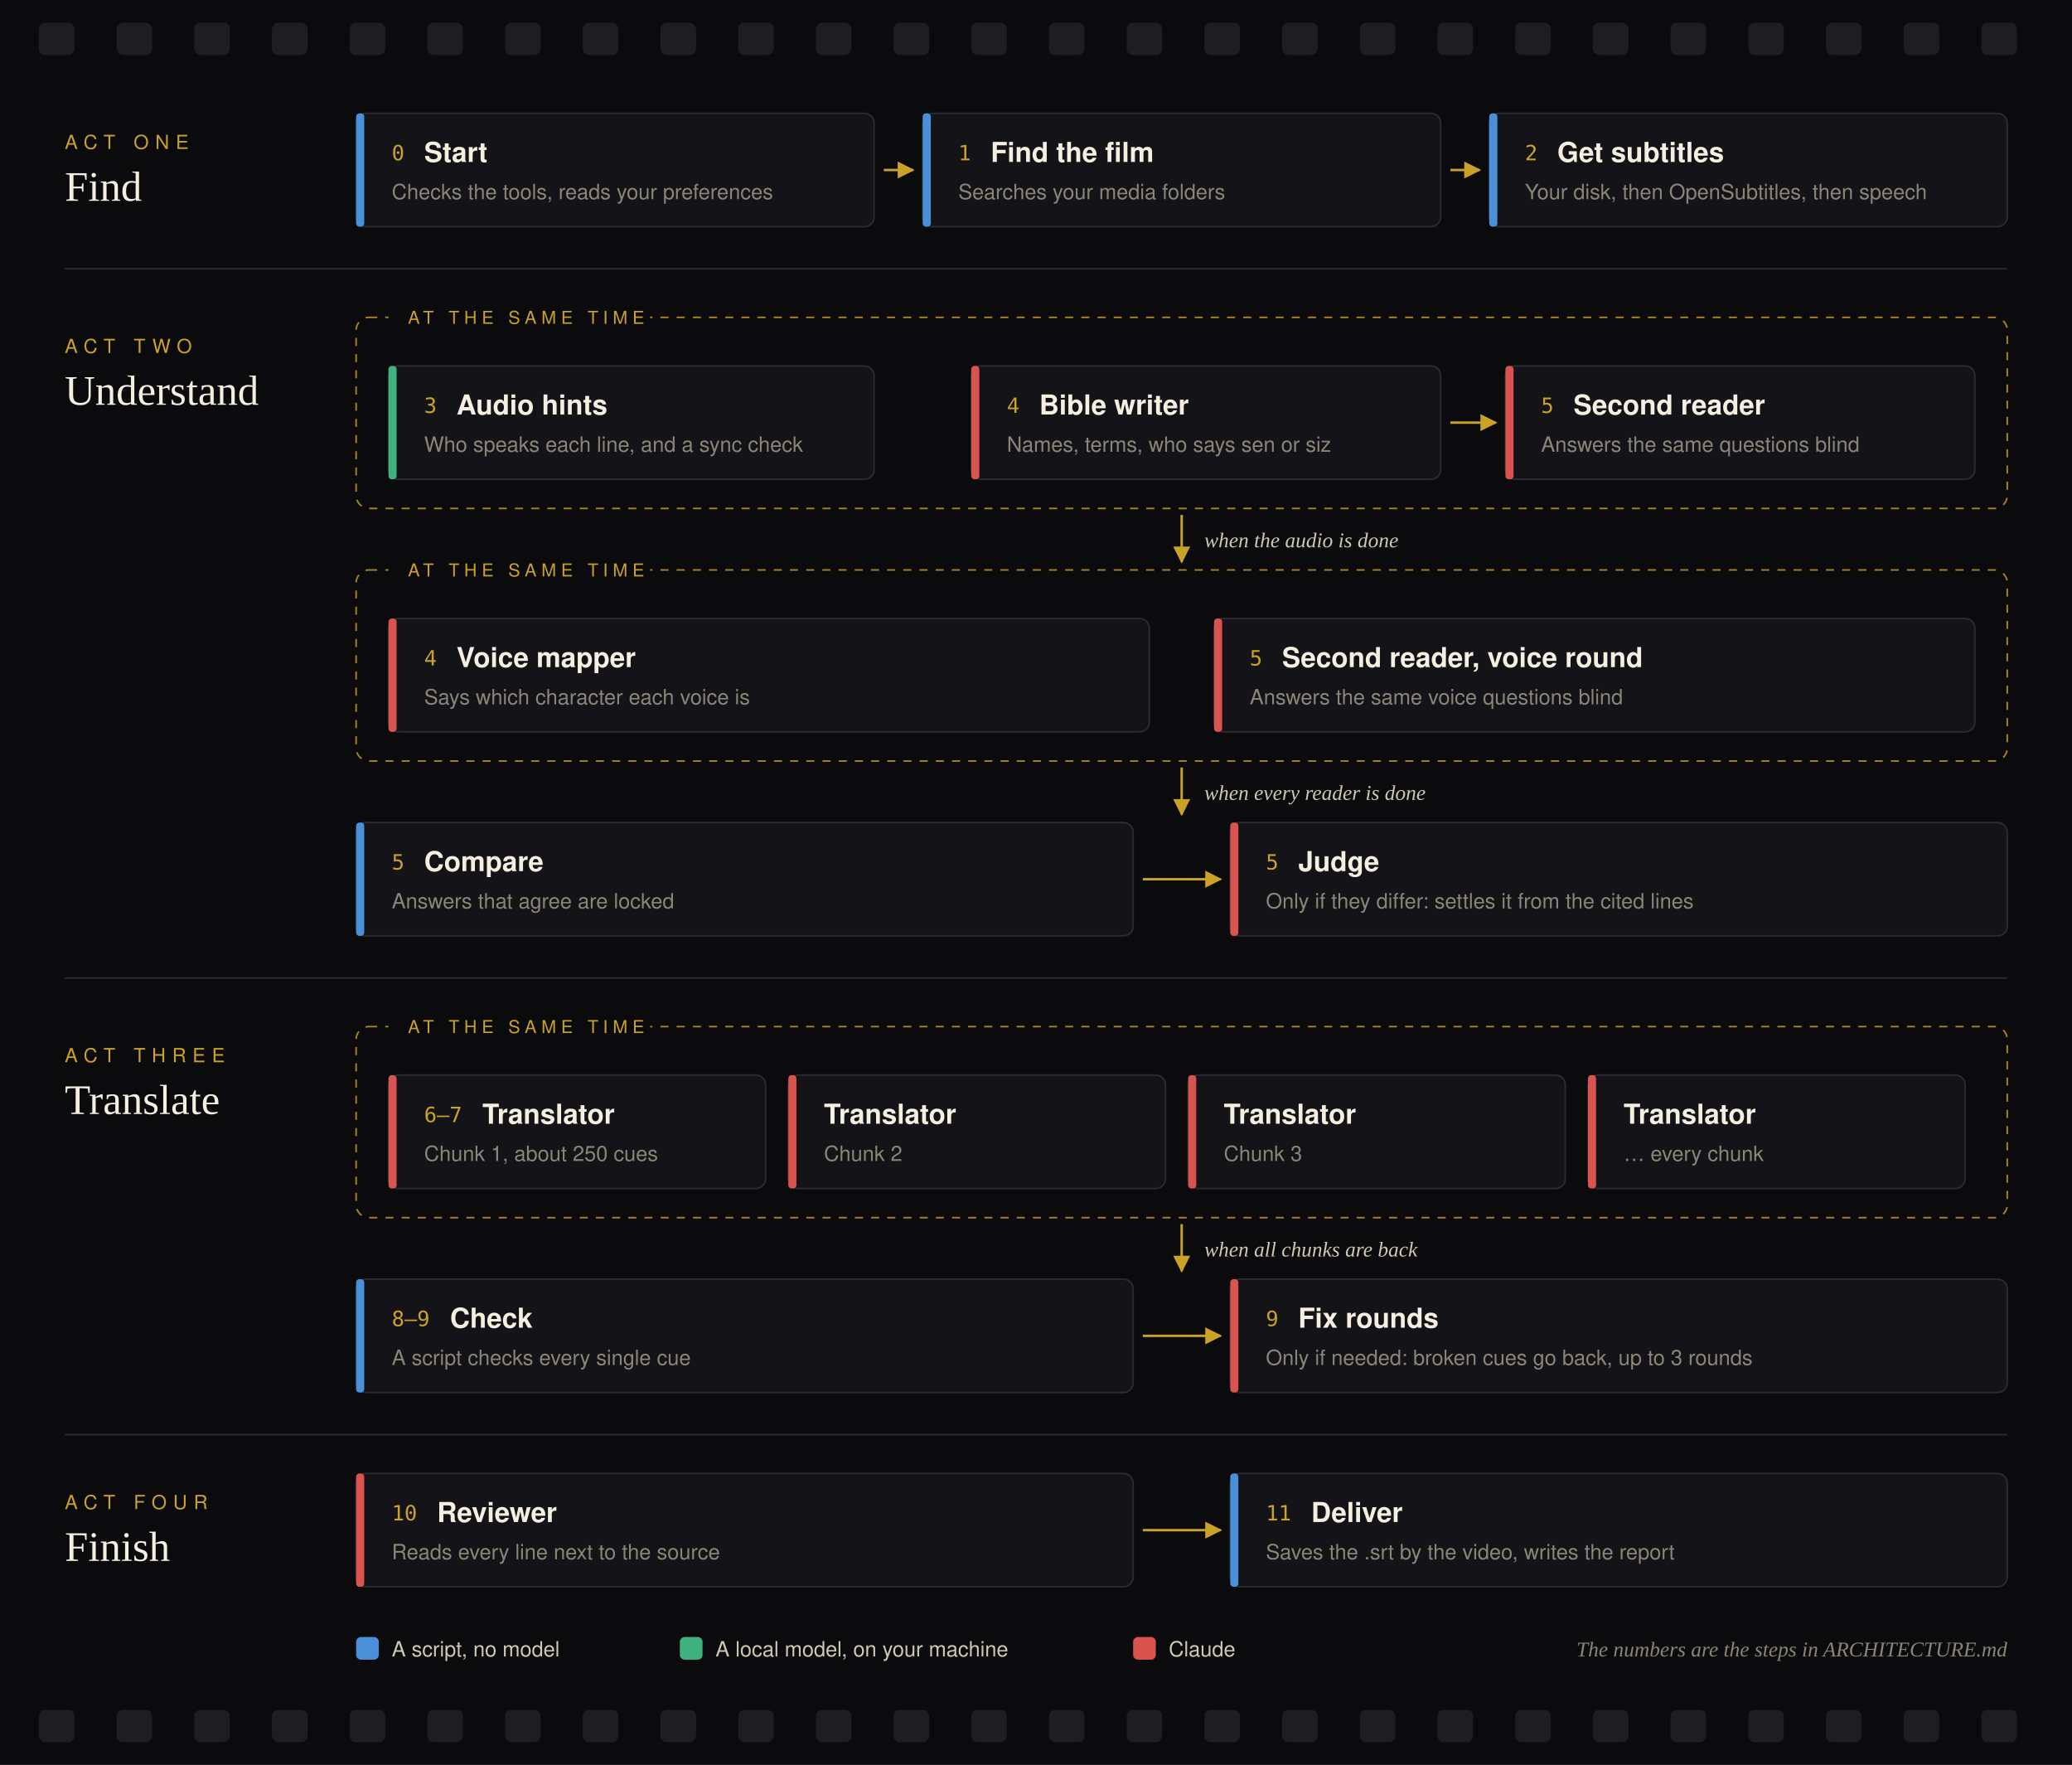
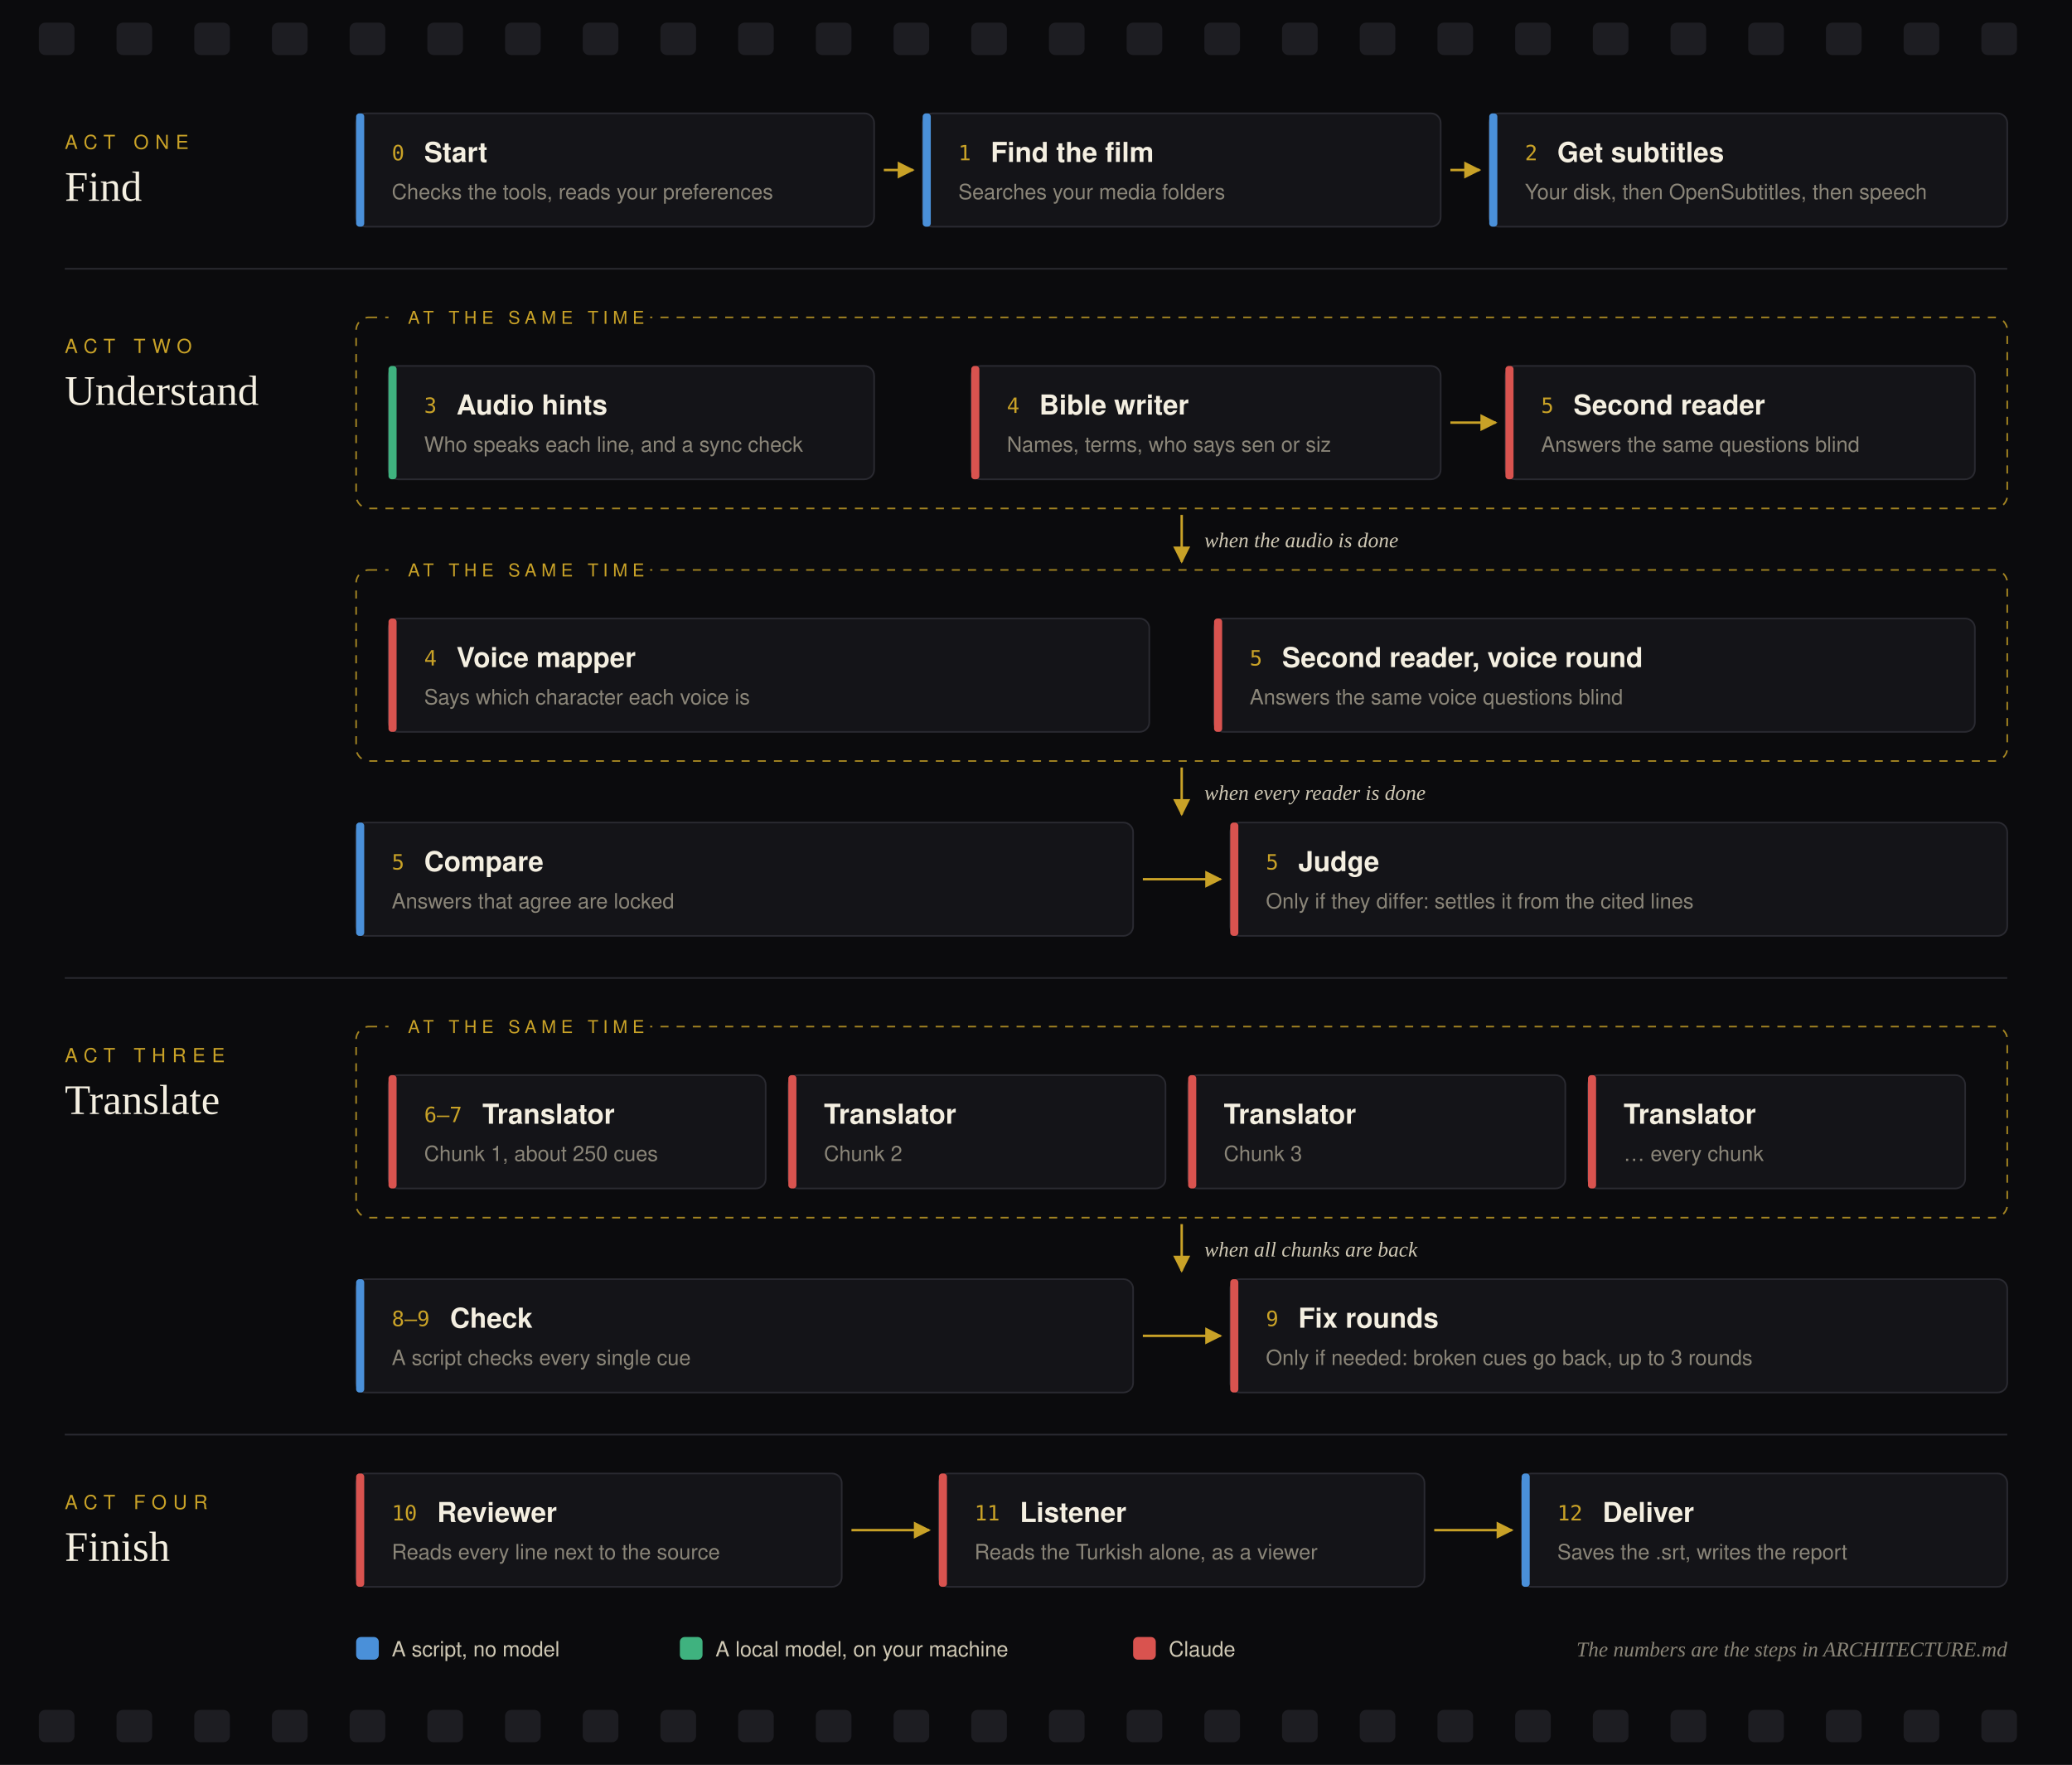
<svg xmlns="http://www.w3.org/2000/svg" viewBox="0 0 1280 1090" width="1280" height="1090" role="img" aria-labelledby="t d">
  <rect width="1280" height="1090" fill="#0b0b0d" />
  <rect x="24" y="14" width="22" height="20" rx="4" fill="#1d1d22" />
  <rect x="72" y="14" width="22" height="20" rx="4" fill="#1d1d22" />
  <rect x="120" y="14" width="22" height="20" rx="4" fill="#1d1d22" />
  <rect x="168" y="14" width="22" height="20" rx="4" fill="#1d1d22" />
  <rect x="216" y="14" width="22" height="20" rx="4" fill="#1d1d22" />
  <rect x="264" y="14" width="22" height="20" rx="4" fill="#1d1d22" />
  <rect x="312" y="14" width="22" height="20" rx="4" fill="#1d1d22" />
  <rect x="360" y="14" width="22" height="20" rx="4" fill="#1d1d22" />
  <rect x="408" y="14" width="22" height="20" rx="4" fill="#1d1d22" />
  <rect x="456" y="14" width="22" height="20" rx="4" fill="#1d1d22" />
  <rect x="504" y="14" width="22" height="20" rx="4" fill="#1d1d22" />
  <rect x="552" y="14" width="22" height="20" rx="4" fill="#1d1d22" />
  <rect x="600" y="14" width="22" height="20" rx="4" fill="#1d1d22" />
  <rect x="648" y="14" width="22" height="20" rx="4" fill="#1d1d22" />
  <rect x="696" y="14" width="22" height="20" rx="4" fill="#1d1d22" />
  <rect x="744" y="14" width="22" height="20" rx="4" fill="#1d1d22" />
  <rect x="792" y="14" width="22" height="20" rx="4" fill="#1d1d22" />
  <rect x="840" y="14" width="22" height="20" rx="4" fill="#1d1d22" />
  <rect x="888" y="14" width="22" height="20" rx="4" fill="#1d1d22" />
  <rect x="936" y="14" width="22" height="20" rx="4" fill="#1d1d22" />
  <rect x="984" y="14" width="22" height="20" rx="4" fill="#1d1d22" />
  <rect x="1032" y="14" width="22" height="20" rx="4" fill="#1d1d22" />
  <rect x="1080" y="14" width="22" height="20" rx="4" fill="#1d1d22" />
  <rect x="1128" y="14" width="22" height="20" rx="4" fill="#1d1d22" />
  <rect x="1176" y="14" width="22" height="20" rx="4" fill="#1d1d22" />
  <rect x="1224" y="14" width="22" height="20" rx="4" fill="#1d1d22" />
  <rect x="24" y="1056" width="22" height="20" rx="4" fill="#1d1d22" />
  <rect x="72" y="1056" width="22" height="20" rx="4" fill="#1d1d22" />
  <rect x="120" y="1056" width="22" height="20" rx="4" fill="#1d1d22" />
  <rect x="168" y="1056" width="22" height="20" rx="4" fill="#1d1d22" />
  <rect x="216" y="1056" width="22" height="20" rx="4" fill="#1d1d22" />
  <rect x="264" y="1056" width="22" height="20" rx="4" fill="#1d1d22" />
  <rect x="312" y="1056" width="22" height="20" rx="4" fill="#1d1d22" />
  <rect x="360" y="1056" width="22" height="20" rx="4" fill="#1d1d22" />
  <rect x="408" y="1056" width="22" height="20" rx="4" fill="#1d1d22" />
  <rect x="456" y="1056" width="22" height="20" rx="4" fill="#1d1d22" />
  <rect x="504" y="1056" width="22" height="20" rx="4" fill="#1d1d22" />
  <rect x="552" y="1056" width="22" height="20" rx="4" fill="#1d1d22" />
  <rect x="600" y="1056" width="22" height="20" rx="4" fill="#1d1d22" />
  <rect x="648" y="1056" width="22" height="20" rx="4" fill="#1d1d22" />
  <rect x="696" y="1056" width="22" height="20" rx="4" fill="#1d1d22" />
  <rect x="744" y="1056" width="22" height="20" rx="4" fill="#1d1d22" />
  <rect x="792" y="1056" width="22" height="20" rx="4" fill="#1d1d22" />
  <rect x="840" y="1056" width="22" height="20" rx="4" fill="#1d1d22" />
  <rect x="888" y="1056" width="22" height="20" rx="4" fill="#1d1d22" />
  <rect x="936" y="1056" width="22" height="20" rx="4" fill="#1d1d22" />
  <rect x="984" y="1056" width="22" height="20" rx="4" fill="#1d1d22" />
  <rect x="1032" y="1056" width="22" height="20" rx="4" fill="#1d1d22" />
  <rect x="1080" y="1056" width="22" height="20" rx="4" fill="#1d1d22" />
  <rect x="1128" y="1056" width="22" height="20" rx="4" fill="#1d1d22" />
  <rect x="1176" y="1056" width="22" height="20" rx="4" fill="#1d1d22" />
  <rect x="1224" y="1056" width="22" height="20" rx="4" fill="#1d1d22" />
  <defs>
    <marker id="arrow" viewBox="0 0 10 10" refX="9" refY="5" markerWidth="7" markerHeight="7" orient="auto">
      <path d="M0 0 L10 5 L0 10 z" fill="#c9a227" />
    </marker>
  </defs>
  <text x="40" y="92" text-anchor="start" font-family="-apple-system, 'Segoe UI', Helvetica, Arial, sans-serif" font-size="12" letter-spacing="4" fill="#c9a227">ACT ONE</text>
  <text x="40" y="124" text-anchor="start" font-family="Georgia, 'Times New Roman', Times, serif" font-size="26" fill="#f4efe1">Find</text>
  <rect x="220" y="70" width="320" height="70" rx="6" fill="#141418" stroke="#2a2a31" />
  <rect x="220" y="70" width="5" height="70" rx="2" fill="#4a90d9" />
  <text x="242" y="99" text-anchor="start" font-family="ui-monospace, 'Cascadia Mono', Consolas, Menlo, monospace" font-size="13" fill="#c9a227">0</text>
  <text x="262" y="100" text-anchor="start" font-family="-apple-system, 'Segoe UI', Helvetica, Arial, sans-serif" font-size="17" font-weight="600" fill="#f4efe1">Start</text>
  <text x="242" y="123" text-anchor="start" font-family="-apple-system, 'Segoe UI', Helvetica, Arial, sans-serif" font-size="13" fill="#8a8578">Checks the tools, reads your preferences</text>
  <rect x="570" y="70" width="320" height="70" rx="6" fill="#141418" stroke="#2a2a31" />
  <rect x="570" y="70" width="5" height="70" rx="2" fill="#4a90d9" />
  <text x="592" y="99" text-anchor="start" font-family="ui-monospace, 'Cascadia Mono', Consolas, Menlo, monospace" font-size="13" fill="#c9a227">1</text>
  <text x="612" y="100" text-anchor="start" font-family="-apple-system, 'Segoe UI', Helvetica, Arial, sans-serif" font-size="17" font-weight="600" fill="#f4efe1">Find the film</text>
  <text x="592" y="123" text-anchor="start" font-family="-apple-system, 'Segoe UI', Helvetica, Arial, sans-serif" font-size="13" fill="#8a8578">Searches your media folders</text>
  <rect x="920" y="70" width="320" height="70" rx="6" fill="#141418" stroke="#2a2a31" />
  <rect x="920" y="70" width="5" height="70" rx="2" fill="#4a90d9" />
  <text x="942" y="99" text-anchor="start" font-family="ui-monospace, 'Cascadia Mono', Consolas, Menlo, monospace" font-size="13" fill="#c9a227">2</text>
  <text x="962" y="100" text-anchor="start" font-family="-apple-system, 'Segoe UI', Helvetica, Arial, sans-serif" font-size="17" font-weight="600" fill="#f4efe1">Get subtitles</text>
  <text x="942" y="123" text-anchor="start" font-family="-apple-system, 'Segoe UI', Helvetica, Arial, sans-serif" font-size="13" fill="#8a8578">Your disk, then OpenSubtitles, then speech</text>
  <line x1="546" y1="105.0" x2="564" y2="105.0" stroke="#c9a227" stroke-width="1.5" marker-end="url(#arrow)" />
  <line x1="896" y1="105.0" x2="914" y2="105.0" stroke="#c9a227" stroke-width="1.5" marker-end="url(#arrow)" />
  <line x1="40" y1="166" x2="1240" y2="166" stroke="#2a2a31" />
  <text x="40" y="218" text-anchor="start" font-family="-apple-system, 'Segoe UI', Helvetica, Arial, sans-serif" font-size="12" letter-spacing="4" fill="#c9a227">ACT TWO</text>
  <text x="40" y="250" text-anchor="start" font-family="Georgia, 'Times New Roman', Times, serif" font-size="26" fill="#f4efe1">Understand</text>
  <rect x="220" y="196" width="1020" height="118" rx="8" fill="none" stroke="#c9a227" stroke-width="1" stroke-dasharray="5 5" opacity="0.8" />
  <rect x="240" y="186" width="161.6" height="20" fill="#0b0b0d" />
  <text x="252" y="200" text-anchor="start" font-family="-apple-system, 'Segoe UI', Helvetica, Arial, sans-serif" font-size="11" letter-spacing="3" fill="#c9a227">AT THE SAME TIME</text>
  <rect x="240" y="226" width="300" height="70" rx="6" fill="#141418" stroke="#2a2a31" />
  <rect x="240" y="226" width="5" height="70" rx="2" fill="#3fb27f" />
  <text x="262" y="255" text-anchor="start" font-family="ui-monospace, 'Cascadia Mono', Consolas, Menlo, monospace" font-size="13" fill="#c9a227">3</text>
  <text x="282" y="256" text-anchor="start" font-family="-apple-system, 'Segoe UI', Helvetica, Arial, sans-serif" font-size="17" font-weight="600" fill="#f4efe1">Audio hints</text>
  <text x="262" y="279" text-anchor="start" font-family="-apple-system, 'Segoe UI', Helvetica, Arial, sans-serif" font-size="13" fill="#8a8578">Who speaks each line, and a sync check</text>
  <rect x="600" y="226" width="290" height="70" rx="6" fill="#141418" stroke="#2a2a31" />
  <rect x="600" y="226" width="5" height="70" rx="2" fill="#d9534f" />
  <text x="622" y="255" text-anchor="start" font-family="ui-monospace, 'Cascadia Mono', Consolas, Menlo, monospace" font-size="13" fill="#c9a227">4</text>
  <text x="642" y="256" text-anchor="start" font-family="-apple-system, 'Segoe UI', Helvetica, Arial, sans-serif" font-size="17" font-weight="600" fill="#f4efe1">Bible writer</text>
  <text x="622" y="279" text-anchor="start" font-family="-apple-system, 'Segoe UI', Helvetica, Arial, sans-serif" font-size="13" fill="#8a8578">Names, terms, who says sen or siz</text>
  <rect x="930" y="226" width="290" height="70" rx="6" fill="#141418" stroke="#2a2a31" />
  <rect x="930" y="226" width="5" height="70" rx="2" fill="#d9534f" />
  <text x="952" y="255" text-anchor="start" font-family="ui-monospace, 'Cascadia Mono', Consolas, Menlo, monospace" font-size="13" fill="#c9a227">5</text>
  <text x="972" y="256" text-anchor="start" font-family="-apple-system, 'Segoe UI', Helvetica, Arial, sans-serif" font-size="17" font-weight="600" fill="#f4efe1">Second reader</text>
  <text x="952" y="279" text-anchor="start" font-family="-apple-system, 'Segoe UI', Helvetica, Arial, sans-serif" font-size="13" fill="#8a8578">Answers the same questions blind</text>
  <line x1="896" y1="261.0" x2="924" y2="261.0" stroke="#c9a227" stroke-width="1.5" marker-end="url(#arrow)" />
  <line x1="730" y1="318" x2="730" y2="347" stroke="#c9a227" stroke-width="1.5" marker-end="url(#arrow)" />
  <text x="744" y="338.0" text-anchor="start" font-family="Georgia, 'Times New Roman', Times, serif" font-size="13" font-style="italic" fill="#cfc8b4">when the audio is done</text>
  <rect x="220" y="352" width="1020" height="118" rx="8" fill="none" stroke="#c9a227" stroke-width="1" stroke-dasharray="5 5" opacity="0.8" />
  <rect x="240" y="342" width="161.6" height="20" fill="#0b0b0d" />
  <text x="252" y="356" text-anchor="start" font-family="-apple-system, 'Segoe UI', Helvetica, Arial, sans-serif" font-size="11" letter-spacing="3" fill="#c9a227">AT THE SAME TIME</text>
  <rect x="240" y="382" width="470" height="70" rx="6" fill="#141418" stroke="#2a2a31" />
  <rect x="240" y="382" width="5" height="70" rx="2" fill="#d9534f" />
  <text x="262" y="411" text-anchor="start" font-family="ui-monospace, 'Cascadia Mono', Consolas, Menlo, monospace" font-size="13" fill="#c9a227">4</text>
  <text x="282" y="412" text-anchor="start" font-family="-apple-system, 'Segoe UI', Helvetica, Arial, sans-serif" font-size="17" font-weight="600" fill="#f4efe1">Voice mapper</text>
  <text x="262" y="435" text-anchor="start" font-family="-apple-system, 'Segoe UI', Helvetica, Arial, sans-serif" font-size="13" fill="#8a8578">Says which character each voice is</text>
  <rect x="750" y="382" width="470" height="70" rx="6" fill="#141418" stroke="#2a2a31" />
  <rect x="750" y="382" width="5" height="70" rx="2" fill="#d9534f" />
  <text x="772" y="411" text-anchor="start" font-family="ui-monospace, 'Cascadia Mono', Consolas, Menlo, monospace" font-size="13" fill="#c9a227">5</text>
  <text x="792" y="412" text-anchor="start" font-family="-apple-system, 'Segoe UI', Helvetica, Arial, sans-serif" font-size="17" font-weight="600" fill="#f4efe1">Second reader, voice round</text>
  <text x="772" y="435" text-anchor="start" font-family="-apple-system, 'Segoe UI', Helvetica, Arial, sans-serif" font-size="13" fill="#8a8578">Answers the same voice questions blind</text>
  <line x1="730" y1="474" x2="730" y2="503" stroke="#c9a227" stroke-width="1.5" marker-end="url(#arrow)" />
  <text x="744" y="494.0" text-anchor="start" font-family="Georgia, 'Times New Roman', Times, serif" font-size="13" font-style="italic" fill="#cfc8b4">when every reader is done</text>
  <rect x="220" y="508" width="480" height="70" rx="6" fill="#141418" stroke="#2a2a31" />
  <rect x="220" y="508" width="5" height="70" rx="2" fill="#4a90d9" />
  <text x="242" y="537" text-anchor="start" font-family="ui-monospace, 'Cascadia Mono', Consolas, Menlo, monospace" font-size="13" fill="#c9a227">5</text>
  <text x="262" y="538" text-anchor="start" font-family="-apple-system, 'Segoe UI', Helvetica, Arial, sans-serif" font-size="17" font-weight="600" fill="#f4efe1">Compare</text>
  <text x="242" y="561" text-anchor="start" font-family="-apple-system, 'Segoe UI', Helvetica, Arial, sans-serif" font-size="13" fill="#8a8578">Answers that agree are locked</text>
  <rect x="760" y="508" width="480" height="70" rx="6" fill="#141418" stroke="#2a2a31" />
  <rect x="760" y="508" width="5" height="70" rx="2" fill="#d9534f" />
  <text x="782" y="537" text-anchor="start" font-family="ui-monospace, 'Cascadia Mono', Consolas, Menlo, monospace" font-size="13" fill="#c9a227">5</text>
  <text x="802" y="538" text-anchor="start" font-family="-apple-system, 'Segoe UI', Helvetica, Arial, sans-serif" font-size="17" font-weight="600" fill="#f4efe1">Judge</text>
  <text x="782" y="561" text-anchor="start" font-family="-apple-system, 'Segoe UI', Helvetica, Arial, sans-serif" font-size="13" fill="#8a8578">Only if they differ: settles it from the cited lines</text>
  <line x1="706" y1="543.0" x2="754" y2="543.0" stroke="#c9a227" stroke-width="1.5" marker-end="url(#arrow)" />
  <line x1="40" y1="604" x2="1240" y2="604" stroke="#2a2a31" />
  <text x="40" y="656" text-anchor="start" font-family="-apple-system, 'Segoe UI', Helvetica, Arial, sans-serif" font-size="12" letter-spacing="4" fill="#c9a227">ACT THREE</text>
  <text x="40" y="688" text-anchor="start" font-family="Georgia, 'Times New Roman', Times, serif" font-size="26" fill="#f4efe1">Translate</text>
  <rect x="220" y="634" width="1020" height="118" rx="8" fill="none" stroke="#c9a227" stroke-width="1" stroke-dasharray="5 5" opacity="0.8" />
  <rect x="240" y="624" width="161.6" height="20" fill="#0b0b0d" />
  <text x="252" y="638" text-anchor="start" font-family="-apple-system, 'Segoe UI', Helvetica, Arial, sans-serif" font-size="11" letter-spacing="3" fill="#c9a227">AT THE SAME TIME</text>
  <rect x="240" y="664" width="233" height="70" rx="6" fill="#141418" stroke="#2a2a31" />
  <rect x="240" y="664" width="5" height="70" rx="2" fill="#d9534f" />
  <text x="262" y="693" text-anchor="start" font-family="ui-monospace, 'Cascadia Mono', Consolas, Menlo, monospace" font-size="13" fill="#c9a227">6–7</text>
  <text x="298" y="694" text-anchor="start" font-family="-apple-system, 'Segoe UI', Helvetica, Arial, sans-serif" font-size="17" font-weight="600" fill="#f4efe1">Translator</text>
  <text x="262" y="717" text-anchor="start" font-family="-apple-system, 'Segoe UI', Helvetica, Arial, sans-serif" font-size="13" fill="#8a8578">Chunk 1, about 250 cues</text>
  <rect x="487" y="664" width="233" height="70" rx="6" fill="#141418" stroke="#2a2a31" />
  <rect x="487" y="664" width="5" height="70" rx="2" fill="#d9534f" />
  <text x="509" y="694" text-anchor="start" font-family="-apple-system, 'Segoe UI', Helvetica, Arial, sans-serif" font-size="17" font-weight="600" fill="#f4efe1">Translator</text>
  <text x="509" y="717" text-anchor="start" font-family="-apple-system, 'Segoe UI', Helvetica, Arial, sans-serif" font-size="13" fill="#8a8578">Chunk 2</text>
  <rect x="734" y="664" width="233" height="70" rx="6" fill="#141418" stroke="#2a2a31" />
  <rect x="734" y="664" width="5" height="70" rx="2" fill="#d9534f" />
  <text x="756" y="694" text-anchor="start" font-family="-apple-system, 'Segoe UI', Helvetica, Arial, sans-serif" font-size="17" font-weight="600" fill="#f4efe1">Translator</text>
  <text x="756" y="717" text-anchor="start" font-family="-apple-system, 'Segoe UI', Helvetica, Arial, sans-serif" font-size="13" fill="#8a8578">Chunk 3</text>
  <rect x="981" y="664" width="233" height="70" rx="6" fill="#141418" stroke="#2a2a31" />
  <rect x="981" y="664" width="5" height="70" rx="2" fill="#d9534f" />
  <text x="1003" y="694" text-anchor="start" font-family="-apple-system, 'Segoe UI', Helvetica, Arial, sans-serif" font-size="17" font-weight="600" fill="#f4efe1">Translator</text>
  <text x="1003" y="717" text-anchor="start" font-family="-apple-system, 'Segoe UI', Helvetica, Arial, sans-serif" font-size="13" fill="#8a8578">… every chunk</text>
  <line x1="730" y1="756" x2="730" y2="785" stroke="#c9a227" stroke-width="1.5" marker-end="url(#arrow)" />
  <text x="744" y="776.0" text-anchor="start" font-family="Georgia, 'Times New Roman', Times, serif" font-size="13" font-style="italic" fill="#cfc8b4">when all chunks are back</text>
  <rect x="220" y="790" width="480" height="70" rx="6" fill="#141418" stroke="#2a2a31" />
  <rect x="220" y="790" width="5" height="70" rx="2" fill="#4a90d9" />
  <text x="242" y="819" text-anchor="start" font-family="ui-monospace, 'Cascadia Mono', Consolas, Menlo, monospace" font-size="13" fill="#c9a227">8–9</text>
  <text x="278" y="820" text-anchor="start" font-family="-apple-system, 'Segoe UI', Helvetica, Arial, sans-serif" font-size="17" font-weight="600" fill="#f4efe1">Check</text>
  <text x="242" y="843" text-anchor="start" font-family="-apple-system, 'Segoe UI', Helvetica, Arial, sans-serif" font-size="13" fill="#8a8578">A script checks every single cue</text>
  <rect x="760" y="790" width="480" height="70" rx="6" fill="#141418" stroke="#2a2a31" />
  <rect x="760" y="790" width="5" height="70" rx="2" fill="#d9534f" />
  <text x="782" y="819" text-anchor="start" font-family="ui-monospace, 'Cascadia Mono', Consolas, Menlo, monospace" font-size="13" fill="#c9a227">9</text>
  <text x="802" y="820" text-anchor="start" font-family="-apple-system, 'Segoe UI', Helvetica, Arial, sans-serif" font-size="17" font-weight="600" fill="#f4efe1">Fix rounds</text>
  <text x="782" y="843" text-anchor="start" font-family="-apple-system, 'Segoe UI', Helvetica, Arial, sans-serif" font-size="13" fill="#8a8578">Only if needed: broken cues go back, up to 3 rounds</text>
  <line x1="706" y1="825.0" x2="754" y2="825.0" stroke="#c9a227" stroke-width="1.5" marker-end="url(#arrow)" />
  <line x1="40" y1="886" x2="1240" y2="886" stroke="#2a2a31" />
  <text x="40" y="932" text-anchor="start" font-family="-apple-system, 'Segoe UI', Helvetica, Arial, sans-serif" font-size="12" letter-spacing="4" fill="#c9a227">ACT FOUR</text>
  <text x="40" y="964" text-anchor="start" font-family="Georgia, 'Times New Roman', Times, serif" font-size="26" fill="#f4efe1">Finish</text>
-   <rect x="220" y="910" width="480" height="70" rx="6" fill="#141418" stroke="#2a2a31" />
+   <rect x="220" y="910" width="300" height="70" rx="6" fill="#141418" stroke="#2a2a31" />
  <rect x="220" y="910" width="5" height="70" rx="2" fill="#d9534f" />
  <text x="242" y="939" text-anchor="start" font-family="ui-monospace, 'Cascadia Mono', Consolas, Menlo, monospace" font-size="13" fill="#c9a227">10</text>
  <text x="270" y="940" text-anchor="start" font-family="-apple-system, 'Segoe UI', Helvetica, Arial, sans-serif" font-size="17" font-weight="600" fill="#f4efe1">Reviewer</text>
  <text x="242" y="963" text-anchor="start" font-family="-apple-system, 'Segoe UI', Helvetica, Arial, sans-serif" font-size="13" fill="#8a8578">Reads every line next to the source</text>
-   <rect x="760" y="910" width="480" height="70" rx="6" fill="#141418" stroke="#2a2a31" />
-   <rect x="760" y="910" width="5" height="70" rx="2" fill="#4a90d9" />
-   <text x="782" y="939" text-anchor="start" font-family="ui-monospace, 'Cascadia Mono', Consolas, Menlo, monospace" font-size="13" fill="#c9a227">11</text>
-   <text x="810" y="940" text-anchor="start" font-family="-apple-system, 'Segoe UI', Helvetica, Arial, sans-serif" font-size="17" font-weight="600" fill="#f4efe1">Deliver</text>
-   <text x="782" y="963" text-anchor="start" font-family="-apple-system, 'Segoe UI', Helvetica, Arial, sans-serif" font-size="13" fill="#8a8578">Saves the .srt by the video, writes the report</text>
-   <line x1="706" y1="945.0" x2="754" y2="945.0" stroke="#c9a227" stroke-width="1.5" marker-end="url(#arrow)" />
+   <rect x="580" y="910" width="300" height="70" rx="6" fill="#141418" stroke="#2a2a31" />
+   <rect x="580" y="910" width="5" height="70" rx="2" fill="#d9534f" />
+   <text x="602" y="939" text-anchor="start" font-family="ui-monospace, 'Cascadia Mono', Consolas, Menlo, monospace" font-size="13" fill="#c9a227">11</text>
+   <text x="630" y="940" text-anchor="start" font-family="-apple-system, 'Segoe UI', Helvetica, Arial, sans-serif" font-size="17" font-weight="600" fill="#f4efe1">Listener</text>
+   <text x="602" y="963" text-anchor="start" font-family="-apple-system, 'Segoe UI', Helvetica, Arial, sans-serif" font-size="13" fill="#8a8578">Reads the Turkish alone, as a viewer</text>
+   <rect x="940" y="910" width="300" height="70" rx="6" fill="#141418" stroke="#2a2a31" />
+   <rect x="940" y="910" width="5" height="70" rx="2" fill="#4a90d9" />
+   <text x="962" y="939" text-anchor="start" font-family="ui-monospace, 'Cascadia Mono', Consolas, Menlo, monospace" font-size="13" fill="#c9a227">12</text>
+   <text x="990" y="940" text-anchor="start" font-family="-apple-system, 'Segoe UI', Helvetica, Arial, sans-serif" font-size="17" font-weight="600" fill="#f4efe1">Deliver</text>
+   <text x="962" y="963" text-anchor="start" font-family="-apple-system, 'Segoe UI', Helvetica, Arial, sans-serif" font-size="13" fill="#8a8578">Saves the .srt, writes the report</text>
+   <line x1="526" y1="945.0" x2="574" y2="945.0" stroke="#c9a227" stroke-width="1.5" marker-end="url(#arrow)" />
+   <line x1="886" y1="945.0" x2="934" y2="945.0" stroke="#c9a227" stroke-width="1.5" marker-end="url(#arrow)" />
  <rect x="220" y="1011" width="14" height="14" rx="3" fill="#4a90d9" />
  <text x="242" y="1023" text-anchor="start" font-family="-apple-system, 'Segoe UI', Helvetica, Arial, sans-serif" font-size="13" fill="#cfc8b4">A script, no model</text>
  <rect x="420" y="1011" width="14" height="14" rx="3" fill="#3fb27f" />
  <text x="442" y="1023" text-anchor="start" font-family="-apple-system, 'Segoe UI', Helvetica, Arial, sans-serif" font-size="13" fill="#cfc8b4">A local model, on your machine</text>
  <rect x="700" y="1011" width="14" height="14" rx="3" fill="#d9534f" />
  <text x="722" y="1023" text-anchor="start" font-family="-apple-system, 'Segoe UI', Helvetica, Arial, sans-serif" font-size="13" fill="#cfc8b4">Claude</text>
  <text x="1240" y="1023" text-anchor="end" font-family="Georgia, 'Times New Roman', Times, serif" font-size="13" font-style="italic" fill="#8a8578">The numbers are the steps in ARCHITECTURE.md</text>
</svg>
